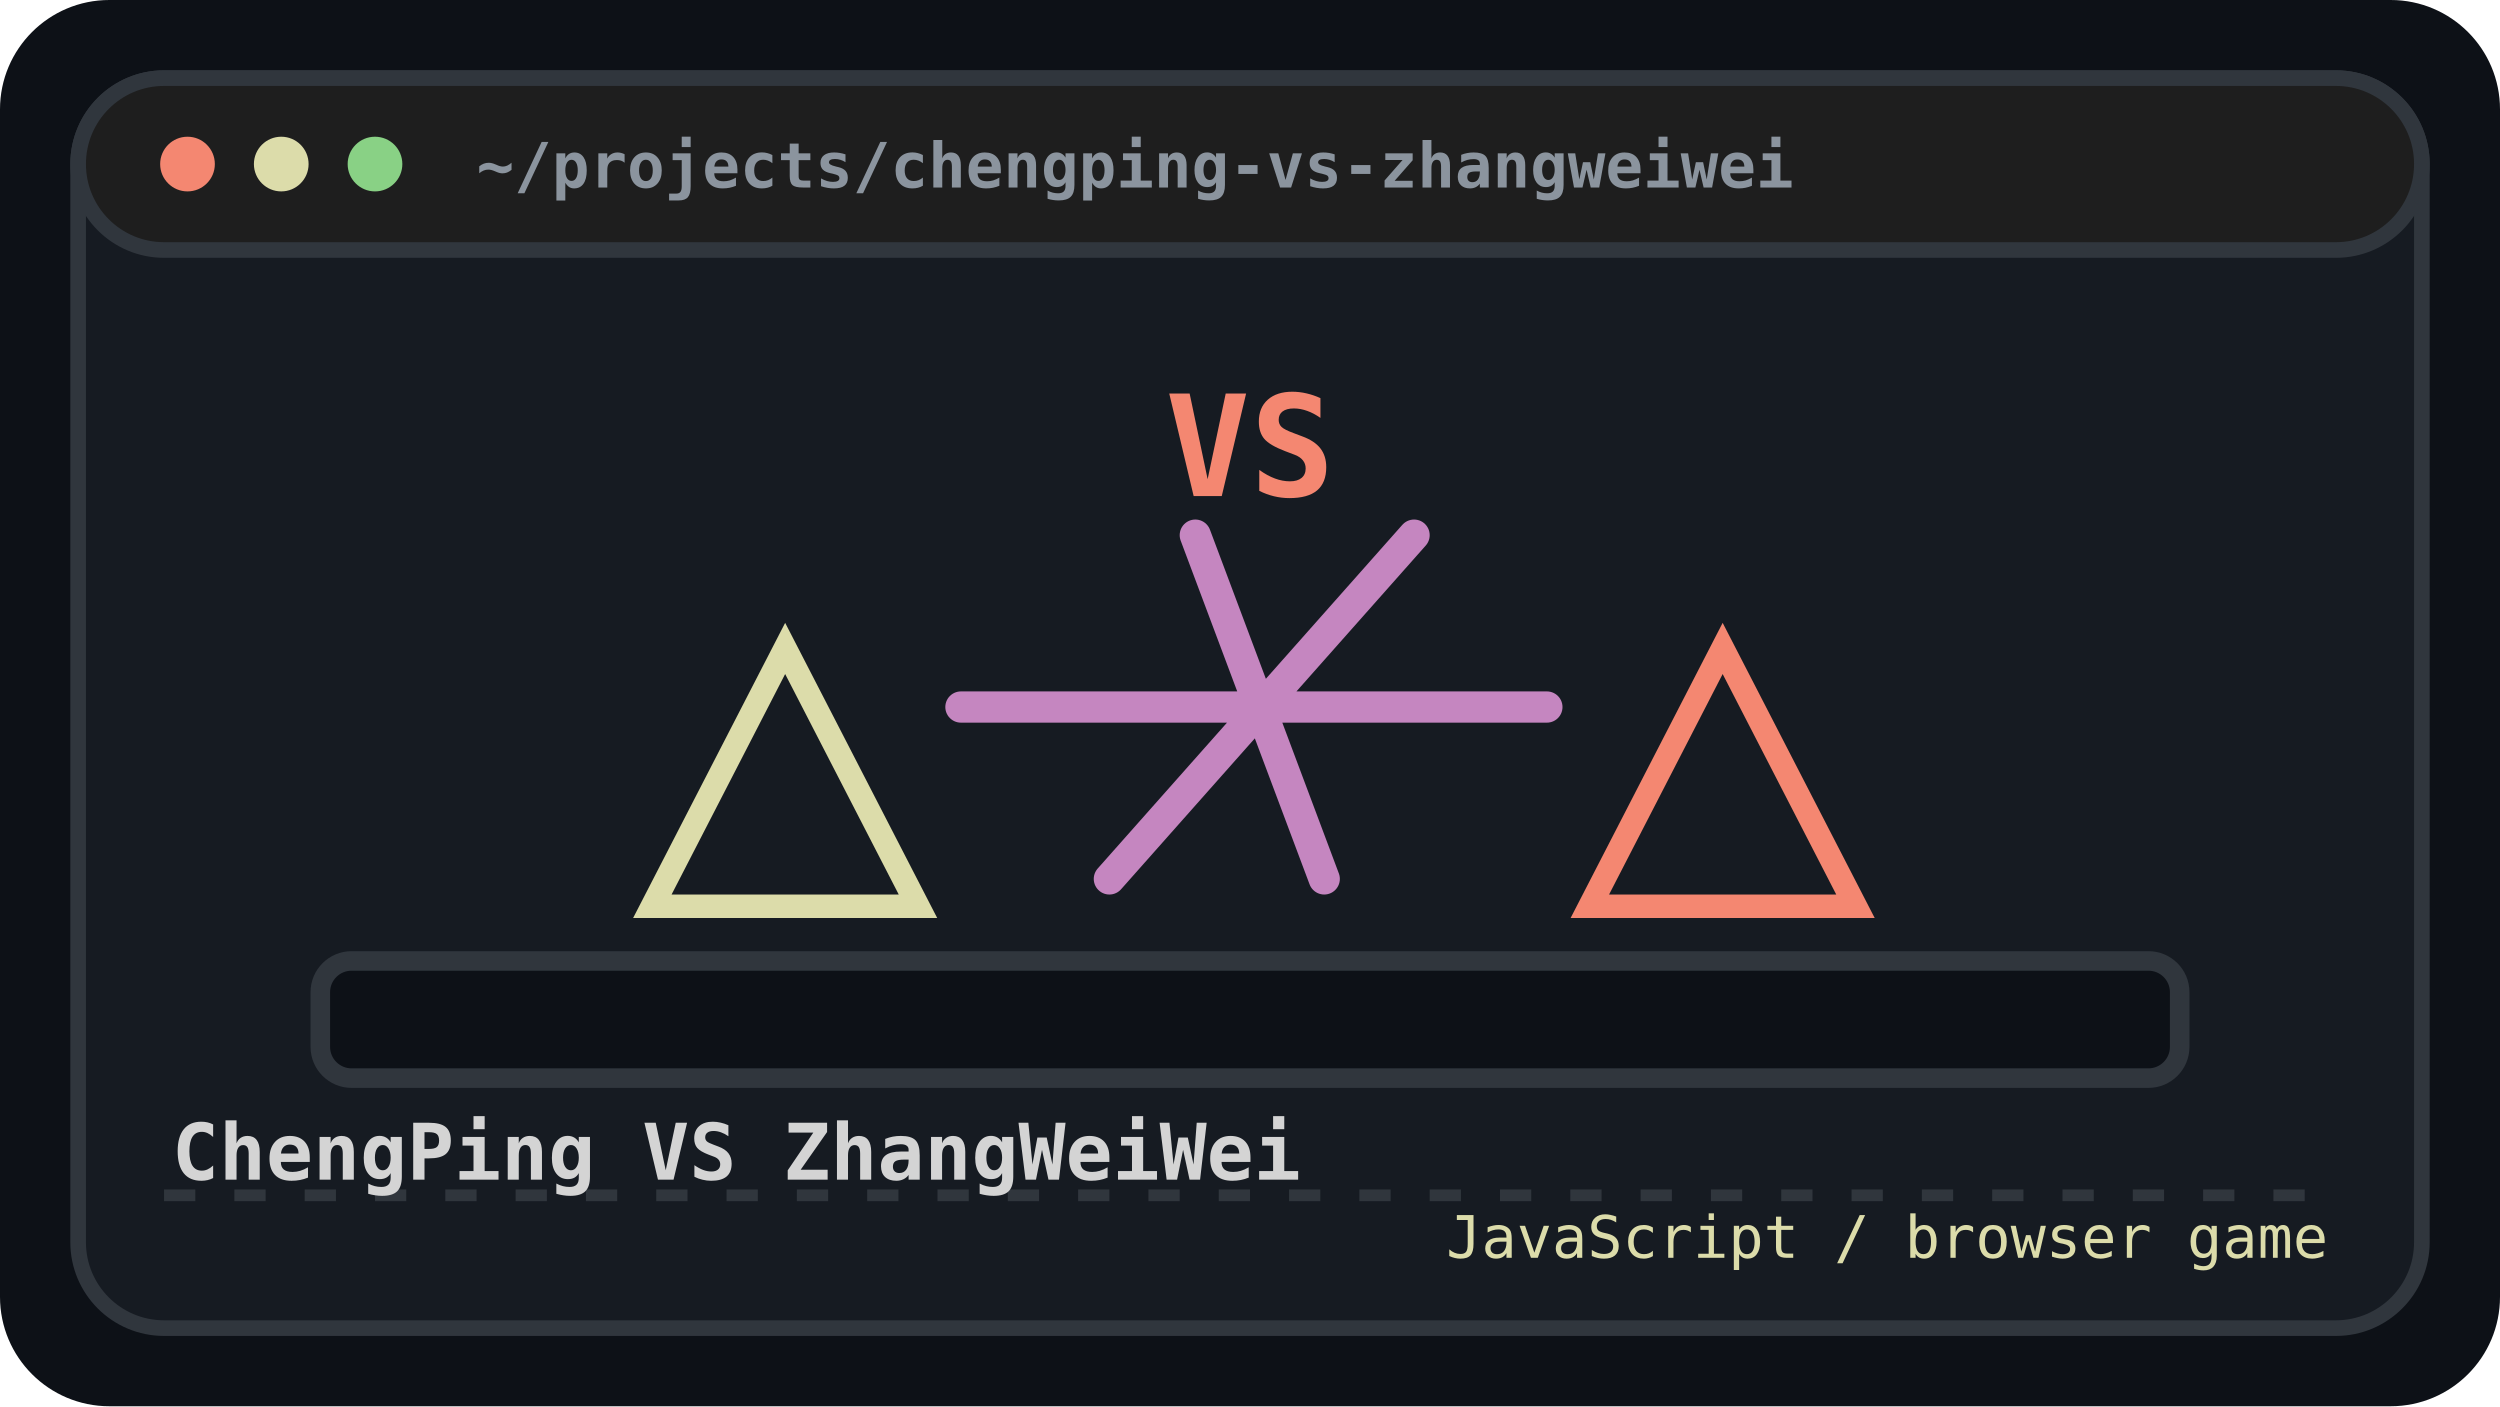
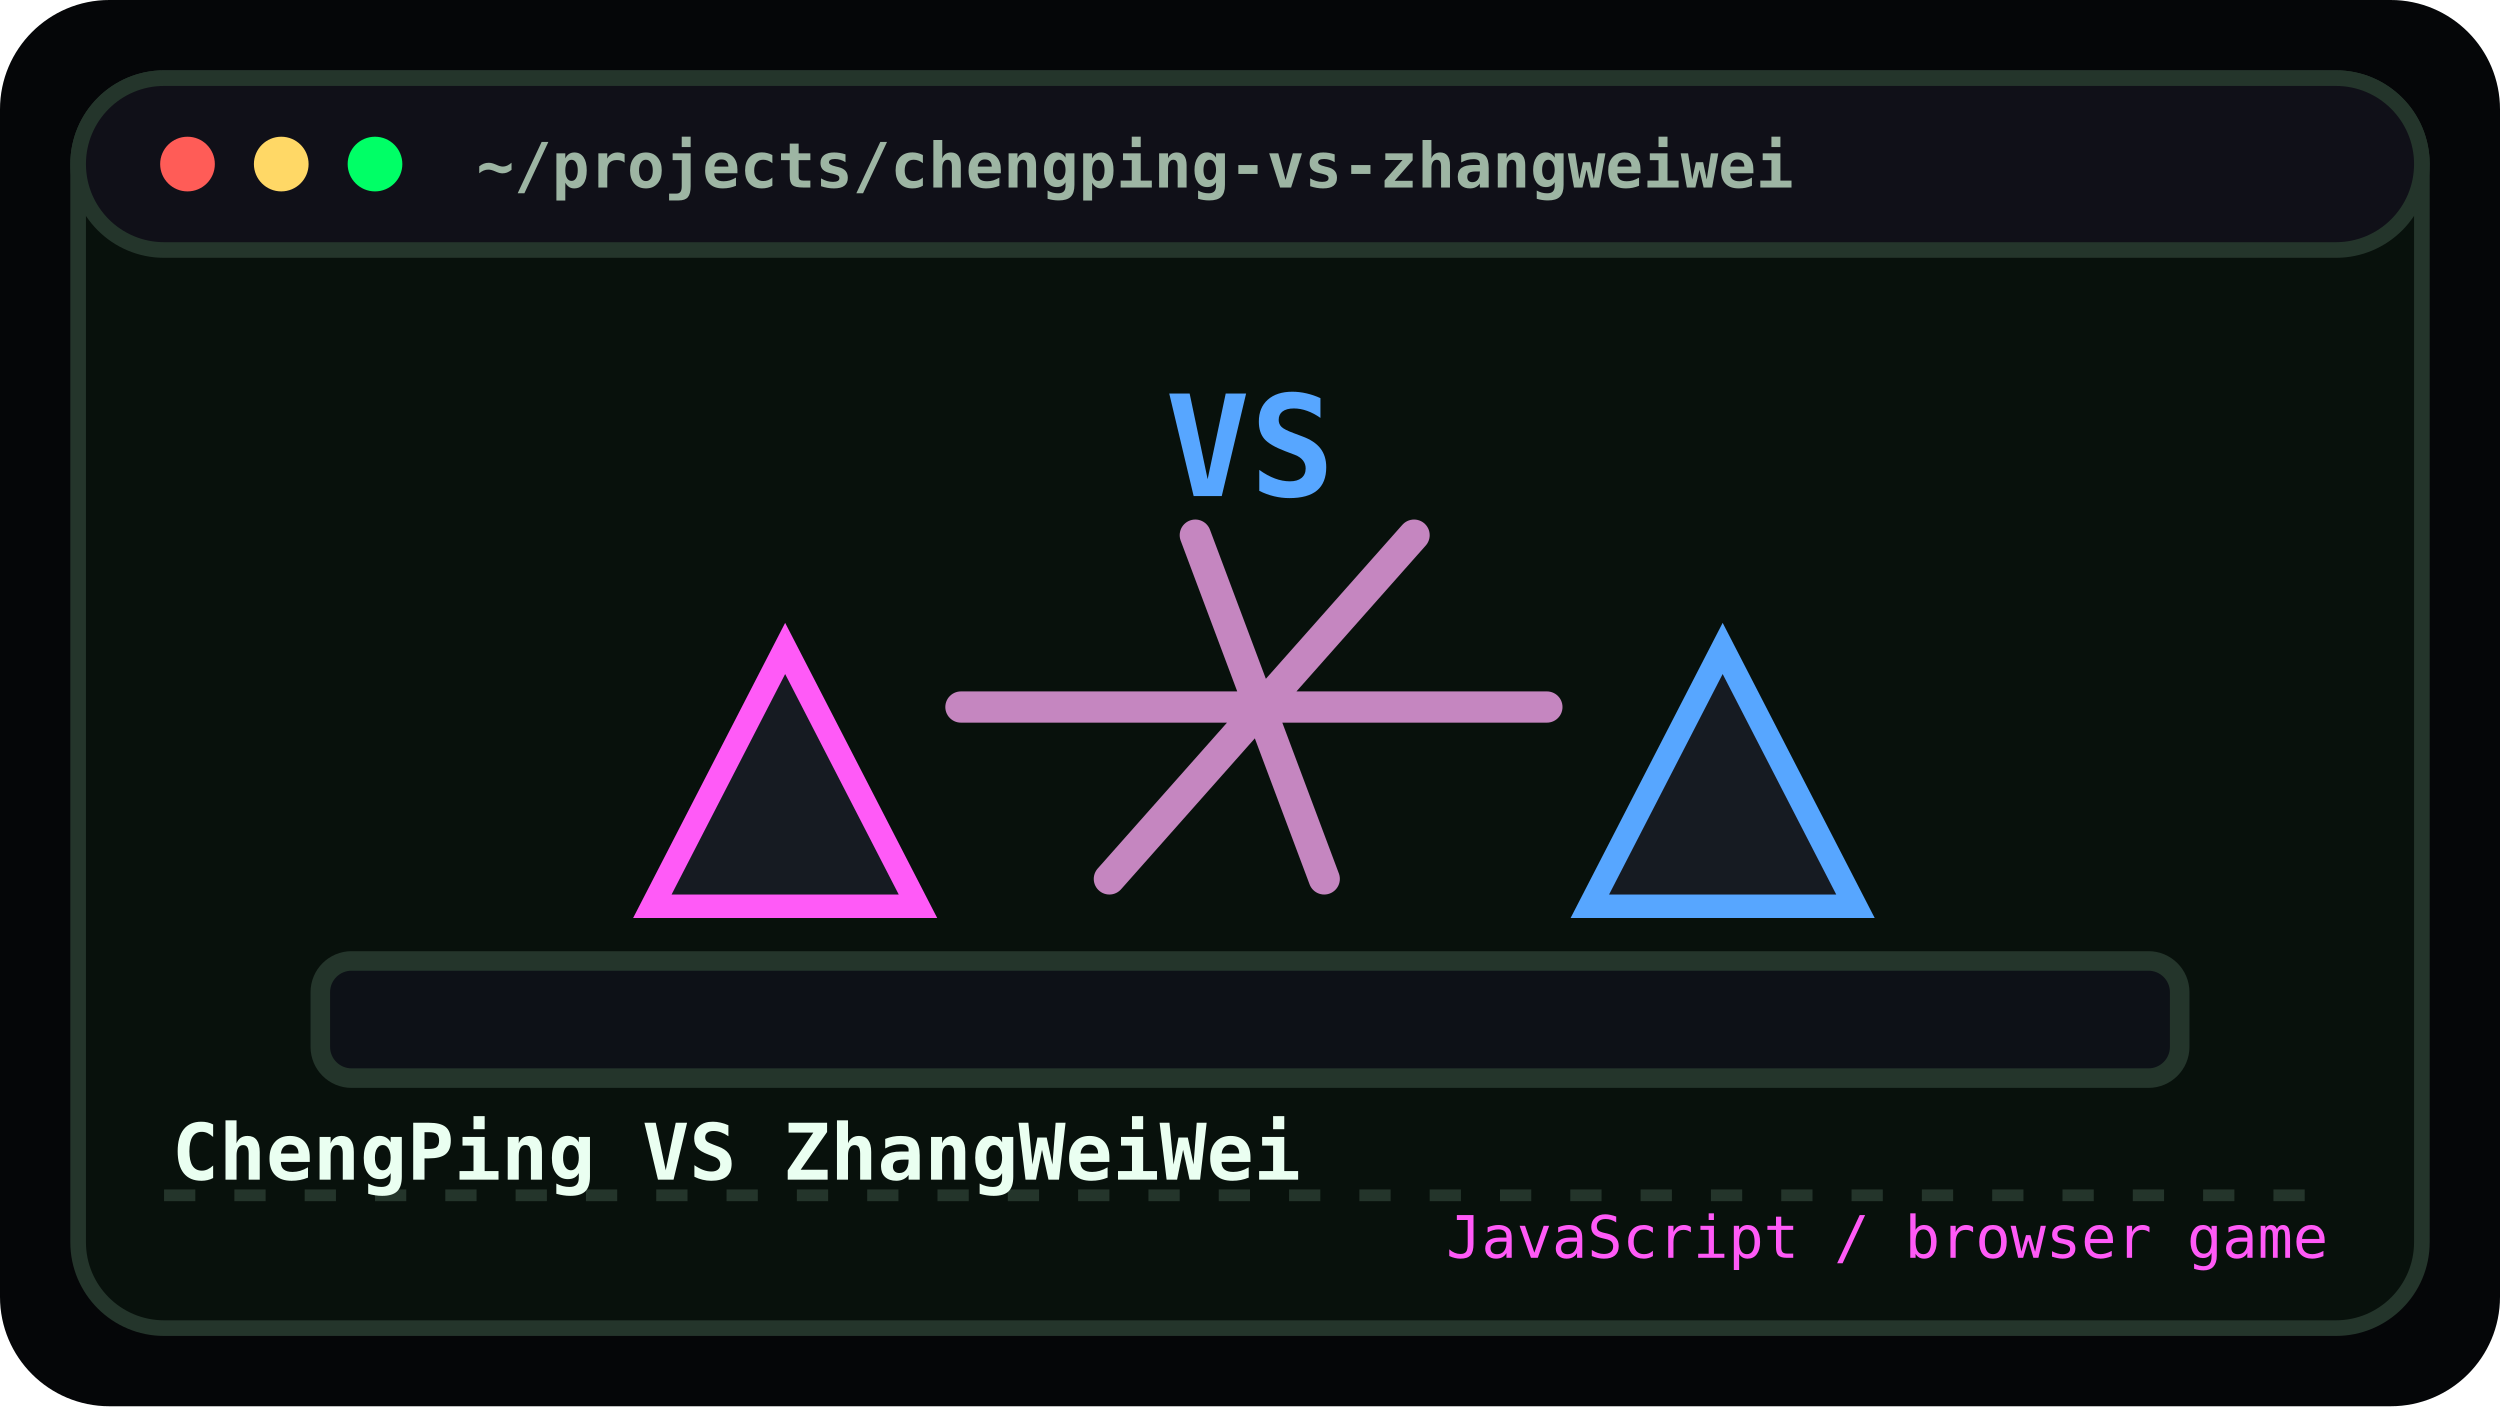
<svg xmlns="http://www.w3.org/2000/svg" viewBox="0 0 640 360" role="img" aria-labelledby="title desc">
-   <rect width="640" height="360" rx="28" fill="#0d1117" />
-   <rect x="20" y="20" width="600" height="320" rx="22" fill="#161b22" stroke="#30363d" stroke-width="4" />
-   <rect x="20" y="20" width="600" height="44" rx="22" fill="#1e1e1e" stroke="#30363d" stroke-width="4" />
-   <circle cx="48" cy="42" r="7" fill="#f48771" />
-   <circle cx="72" cy="42" r="7" fill="#dcdcaa" />
-   <circle cx="96" cy="42" r="7" fill="#89d185" />
-   <text x="122" y="48" font-family="Cascadia Code, Consolas, monospace" font-size="16" font-weight="800" fill="#8b949e">~/projects/chengping-vs-zhangweiwei</text>
-   <path d="M42 306 H598" stroke="#30363d" stroke-width="3" stroke-dasharray="8 10" />
-   <rect x="82" y="246" width="476" height="30" rx="8" fill="#0d1117" stroke="#30363d" stroke-width="5" />
-   <path d="M167 232 L201 166 L235 232 Z" fill="#161b22" stroke="#dcdcaa" stroke-width="6" />
-   <path d="M407 232 L441 166 L475 232 Z" fill="#161b22" stroke="#f48771" stroke-width="6" />
+   <rect width="640" height="360" rx="28" fill="#050608" />
+   <rect x="20" y="20" width="600" height="320" rx="22" fill="#08110c" stroke="#24352b" stroke-width="4" />
+   <rect x="20" y="20" width="600" height="44" rx="22" fill="#101018" stroke="#24352b" stroke-width="4" />
+   <circle cx="48" cy="42" r="7" fill="#ff5c57" />
+   <circle cx="72" cy="42" r="7" fill="#ffd866" />
+   <circle cx="96" cy="42" r="7" fill="#00ff66" />
+   <text x="122" y="48" font-family="Terminal, Fixedsys, Lucida Console, Cascadia Code, Consolas, monospace" font-size="16" font-weight="800" fill="#9db5a3">~/projects/chengping-vs-zhangweiwei</text>
+   <path d="M42 306 H598" stroke="#24352b" stroke-width="3" stroke-dasharray="8 10" />
+   <rect x="82" y="246" width="476" height="30" rx="8" fill="#0d1117" stroke="#24352b" stroke-width="5" />
+   <path d="M167 232 L201 166 L235 232 Z" fill="#161b22" stroke="#ff5af7" stroke-width="6" />
+   <path d="M407 232 L441 166 L475 232 Z" fill="#161b22" stroke="#57a6ff" stroke-width="6" />
  <path d="M246 181 L396 181 M306 137 L339 225 M284 225 L362 137" stroke="#c586c0" stroke-width="8" stroke-linecap="round" />
-   <text x="320" y="127" text-anchor="middle" font-family="Cascadia Code, Consolas, monospace" font-size="36" font-weight="800" fill="#f48771">VS</text>
-   <text x="44" y="302" font-family="Cascadia Code, Consolas, monospace" font-size="20" font-weight="800" fill="#d4d4d4">ChengPing VS ZhangWeiWei</text>
-   <text x="596" y="322" text-anchor="end" font-family="Cascadia Code, Consolas, monospace" font-size="15" fill="#dcdcaa">JavaScript / browser game</text>
+   <text x="320" y="127" text-anchor="middle" font-family="Terminal, Fixedsys, Lucida Console, Cascadia Code, Consolas, monospace" font-size="36" font-weight="800" fill="#57a6ff">VS</text>
+   <text x="44" y="302" font-family="Terminal, Fixedsys, Lucida Console, Cascadia Code, Consolas, monospace" font-size="20" font-weight="800" fill="#eafff1">ChengPing VS ZhangWeiWei</text>
+   <text x="596" y="322" text-anchor="end" font-family="Terminal, Fixedsys, Lucida Console, Cascadia Code, Consolas, monospace" font-size="15" fill="#ff5af7">JavaScript / browser game</text>
</svg>
